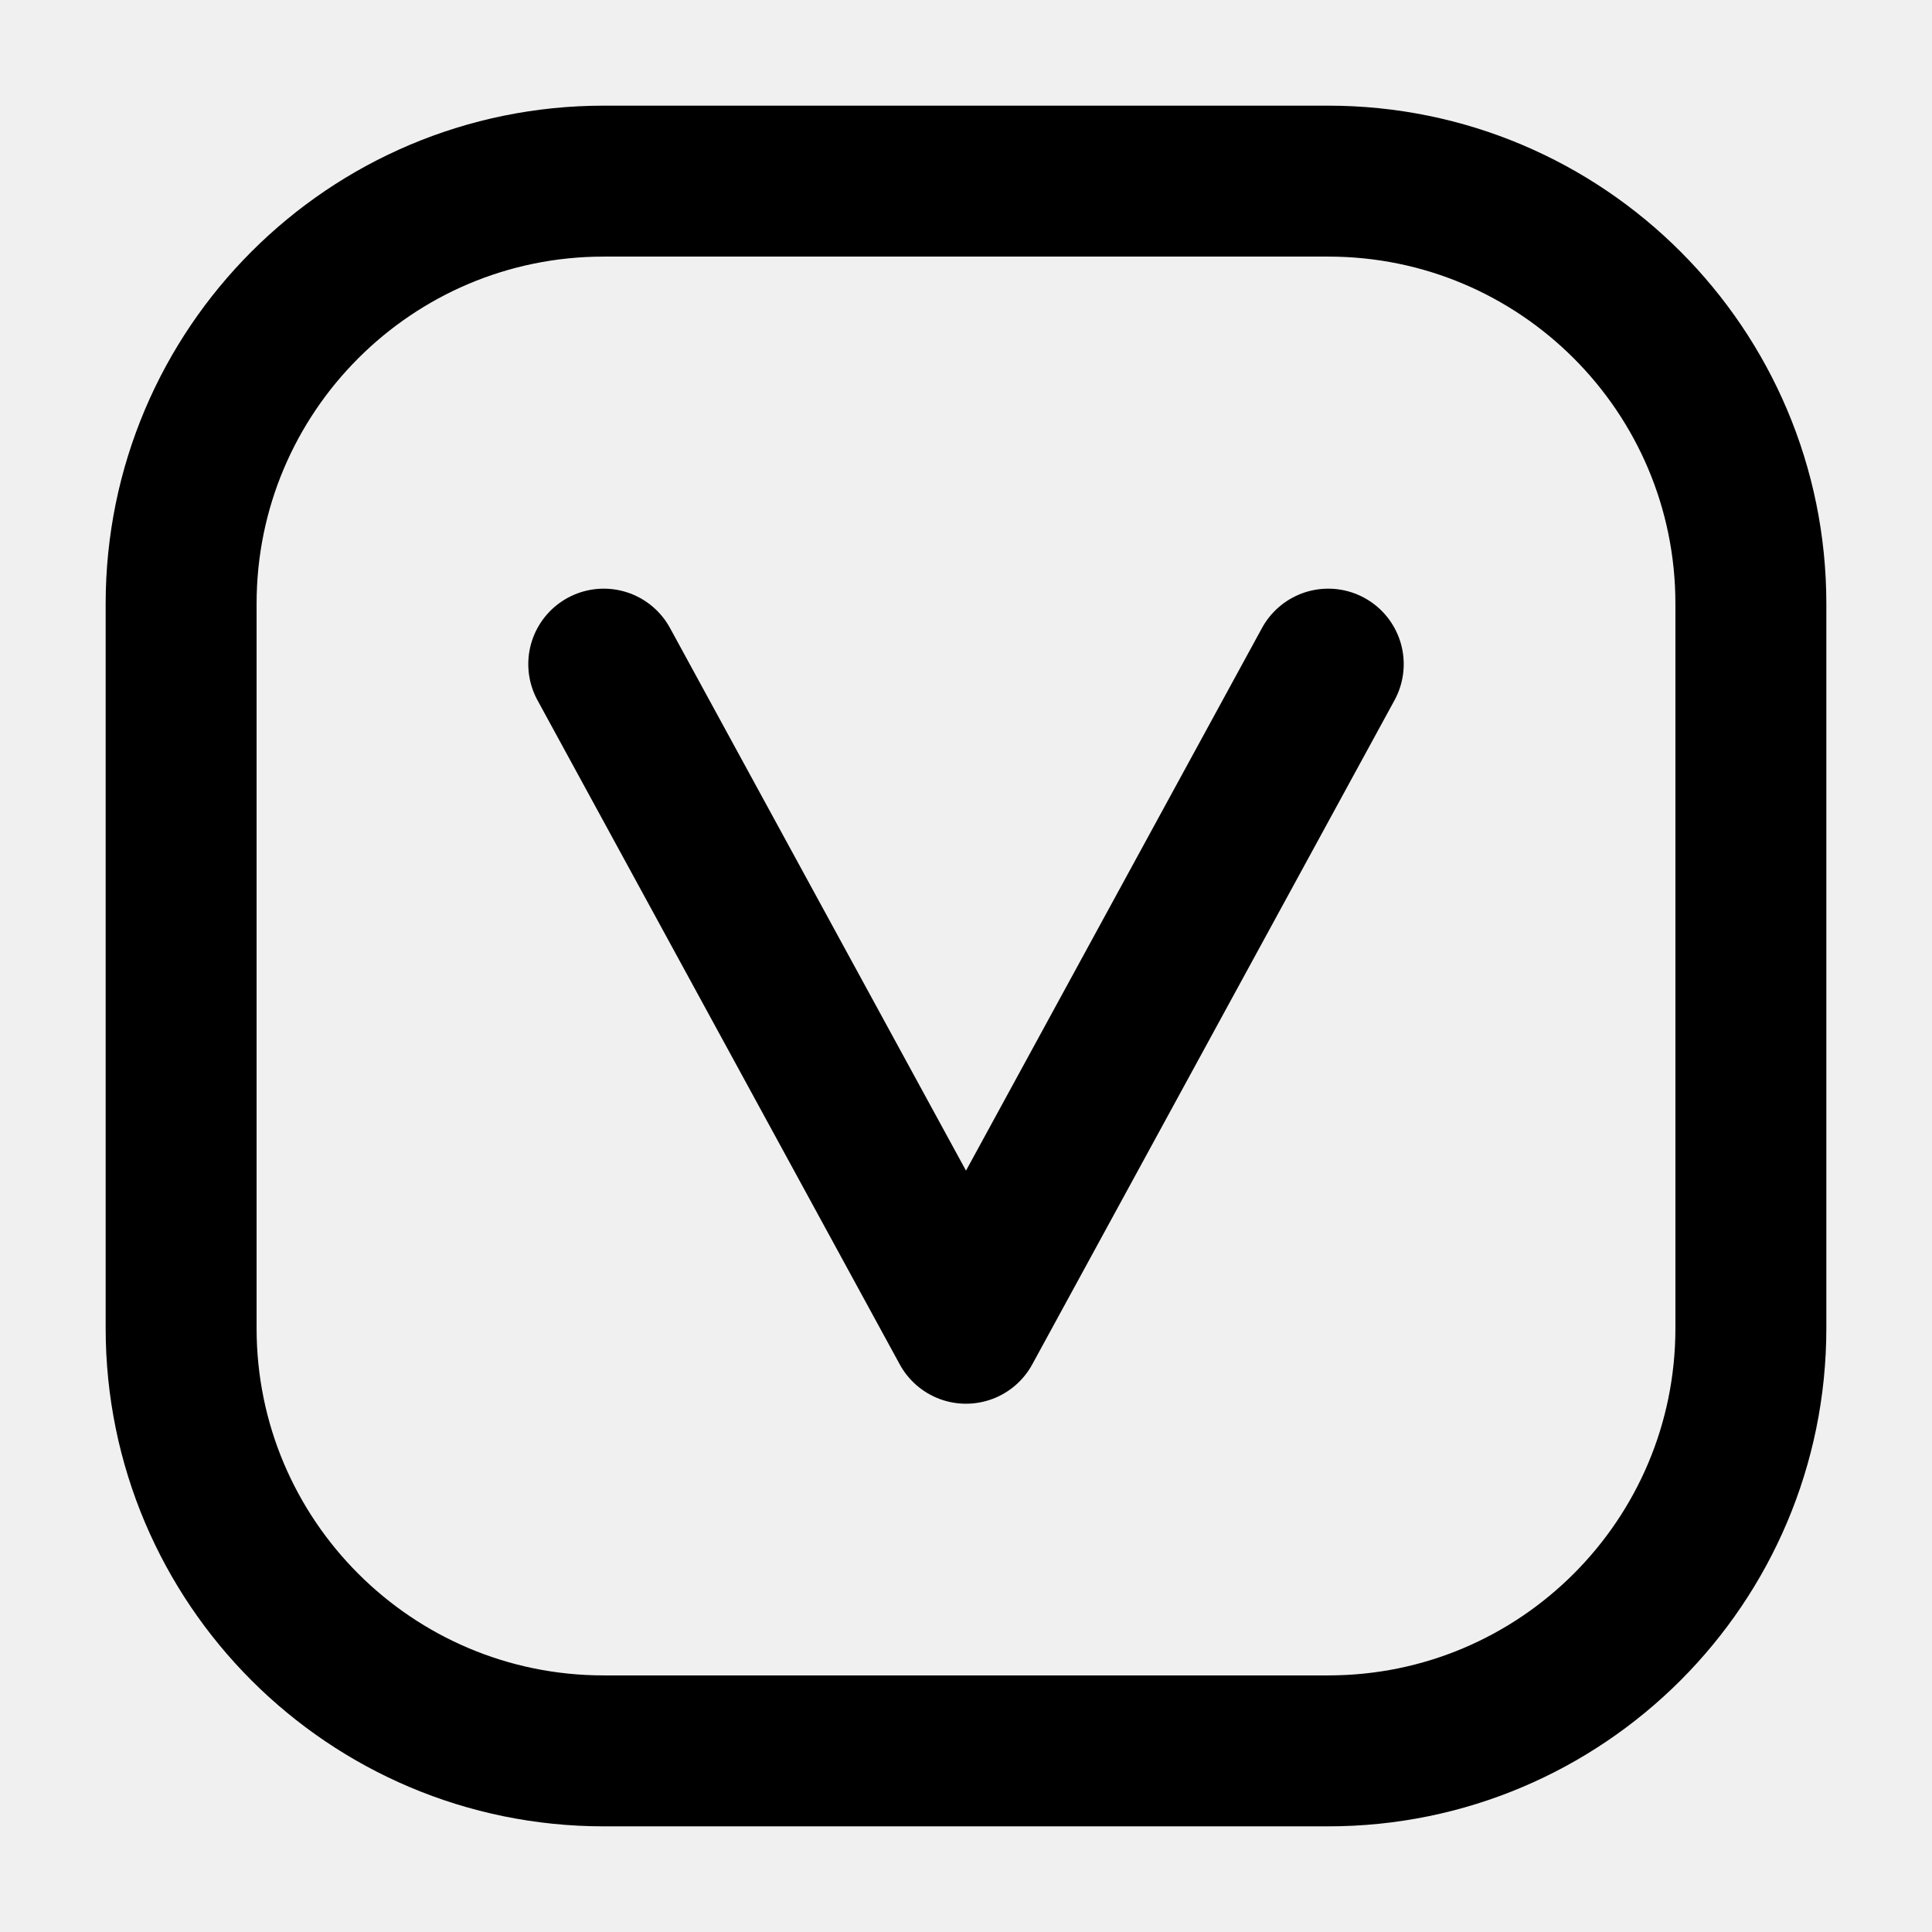
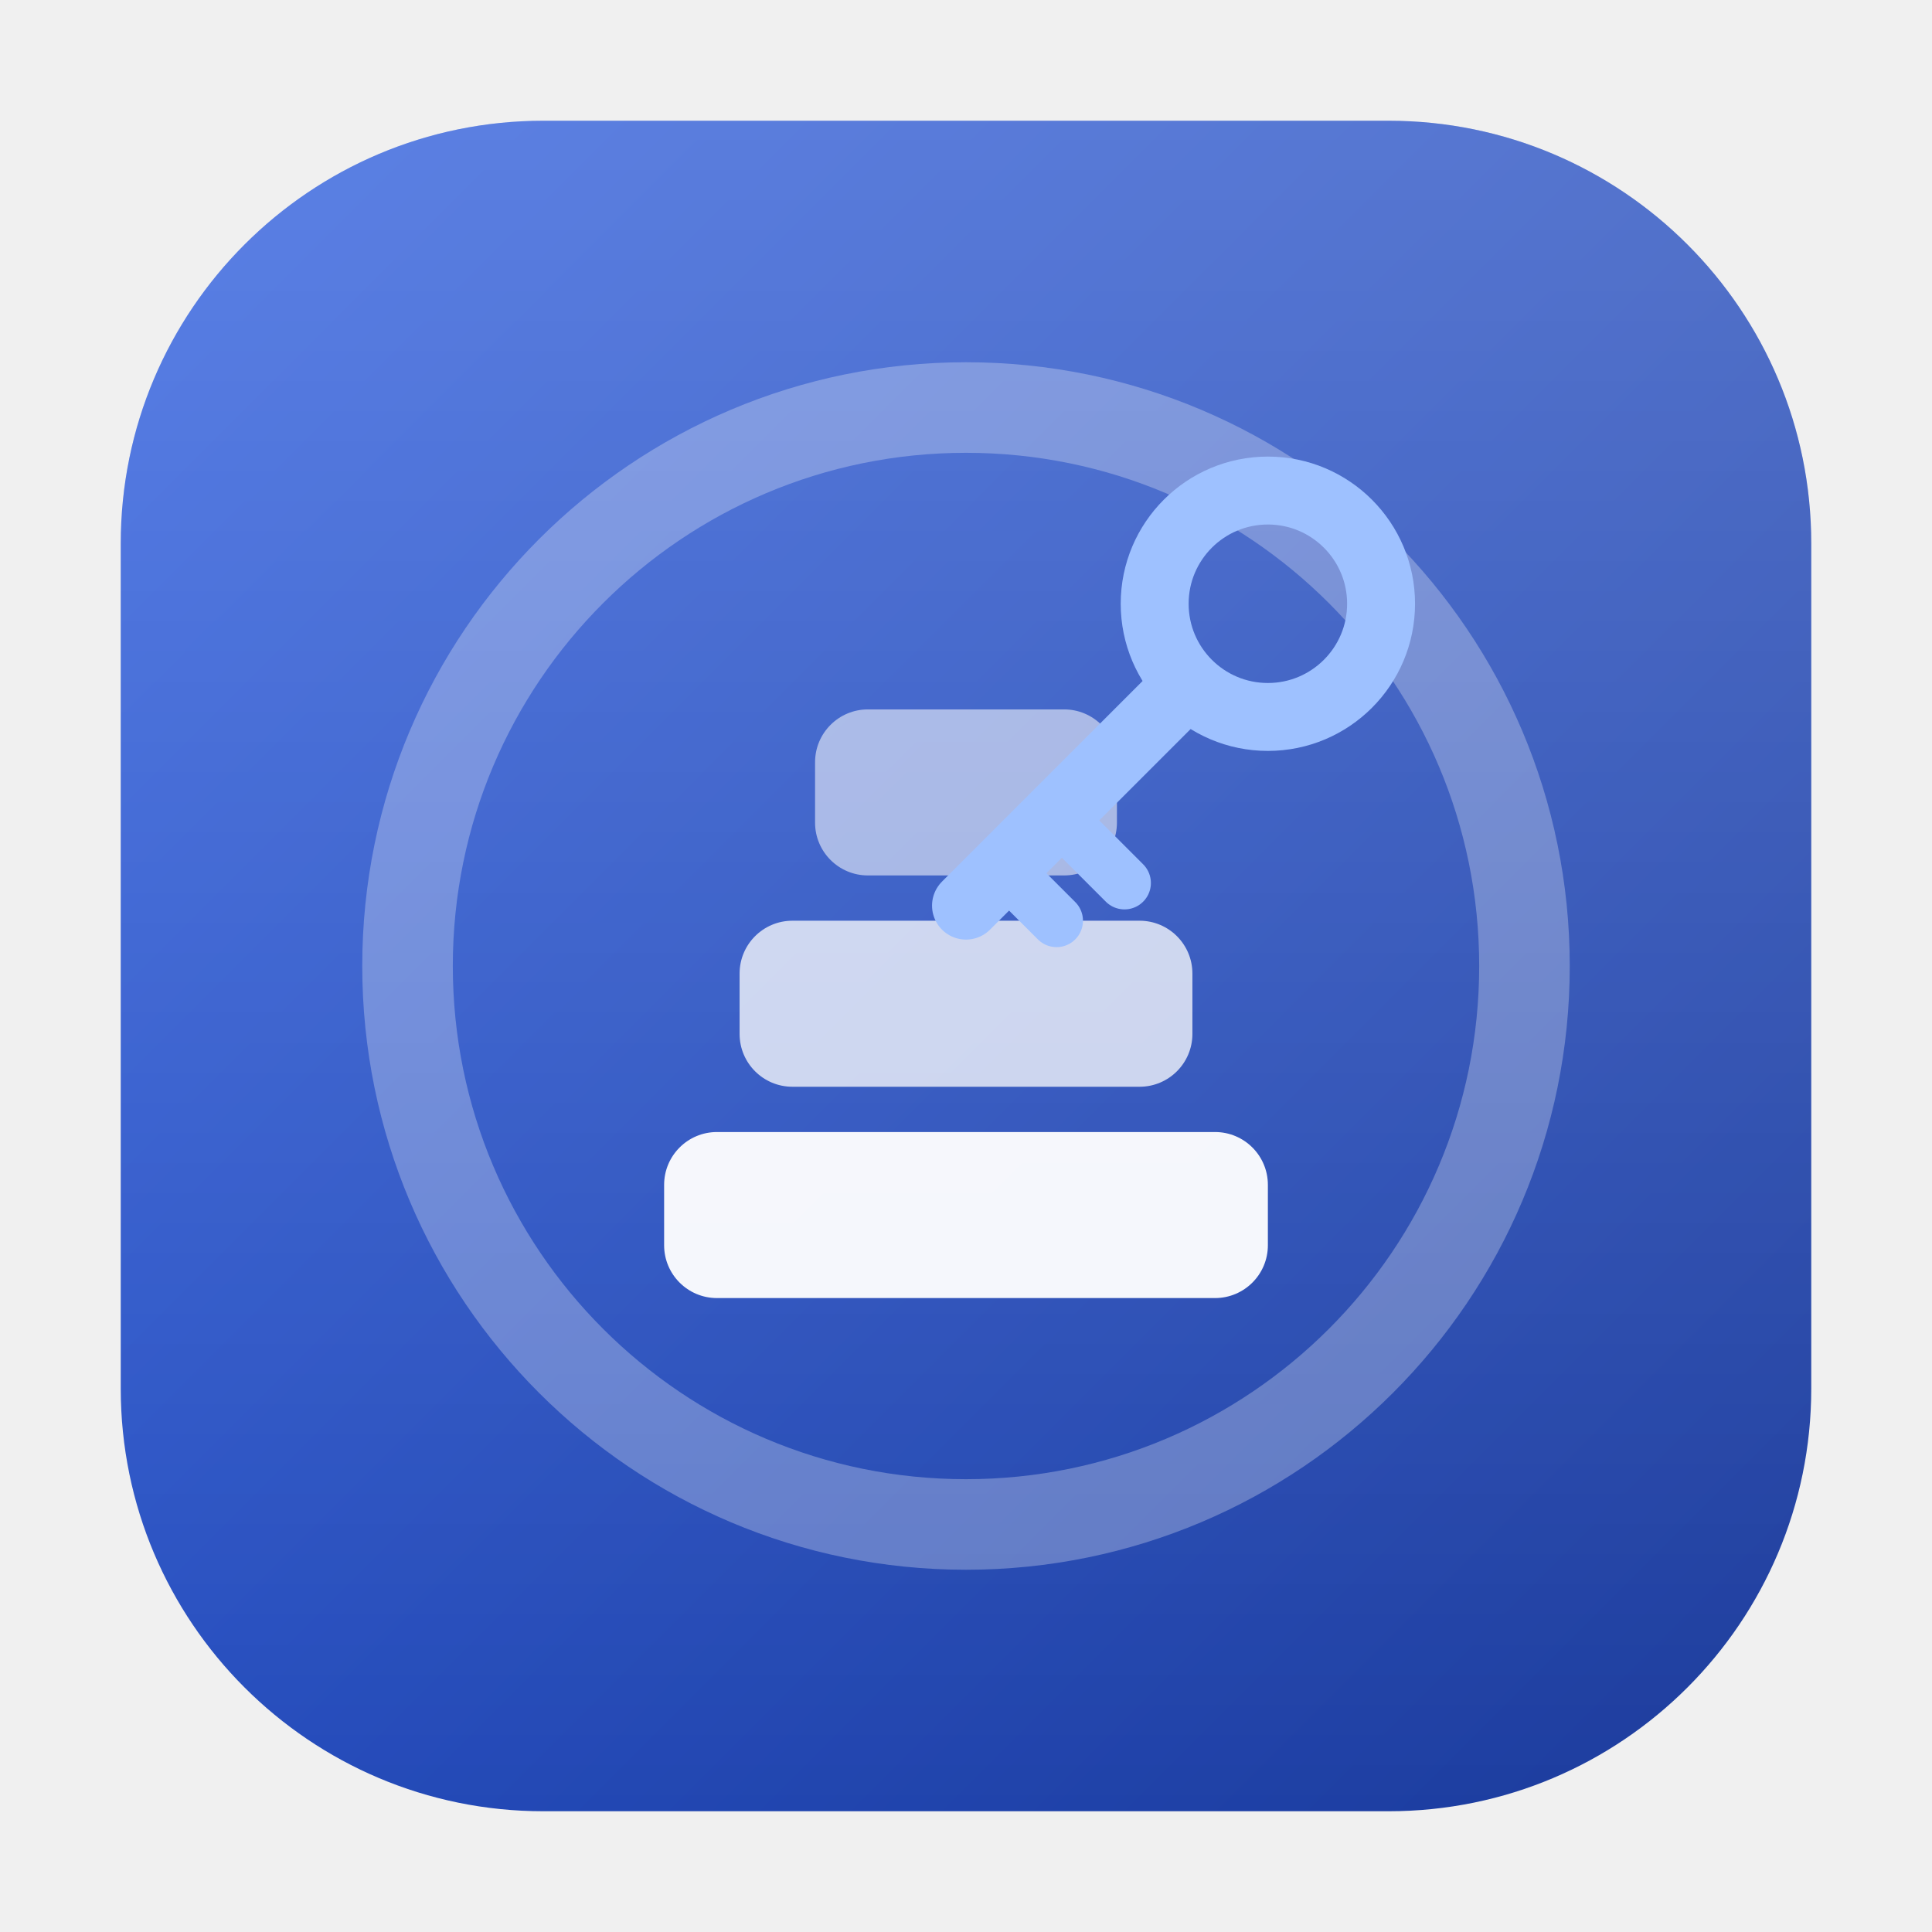
- <svg xmlns="http://www.w3.org/2000/svg" viewBox="0 0 32 32" role="img" aria-label="Varsto logo (placeholder)">
-   <rect x="3" y="3" width="26" height="26" rx="7" fill="none" stroke="currentColor" stroke-width="2.5" />
-   <path d="M10 11l6 11 6-11" fill="none" stroke="currentColor" stroke-width="2.5" stroke-linecap="round" stroke-linejoin="round" />
+ <svg xmlns="http://www.w3.org/2000/svg" viewBox="0 0 256 256" width="256" height="256" role="img" aria-label="Varsto">
+   <defs>
+     <linearGradient id="bg" x1="0" y1="0" x2="1" y2="1">
+       <stop offset="0" stop-color="#2f5fe0" />
+       <stop offset="1" stop-color="#1b3a9a" />
+     </linearGradient>
+     <linearGradient id="hi" x1="0" y1="0" x2="0" y2="1">
+       <stop offset="0" stop-color="#ffffff" stop-opacity="0.22" />
+       <stop offset="1" stop-color="#ffffff" stop-opacity="0" />
+     </linearGradient>
+   </defs>
+   <rect x="16" y="16" width="224" height="224" rx="56" fill="url(#bg)" />
+   <rect x="16" y="16" width="224" height="224" rx="56" fill="url(#hi)" />
+   <circle cx="128" cy="128" r="74" fill="none" stroke="#ffffff" stroke-opacity="0.28" stroke-width="12" />
+   <rect x="88" y="150" width="80" height="22" rx="7" fill="#ffffff" fill-opacity="0.95" />
+   <rect x="98" y="122" width="60" height="22" rx="7" fill="#ffffff" fill-opacity="0.75" />
+   <rect x="108" y="94" width="40" height="22" rx="7" fill="#ffffff" fill-opacity="0.55" />
+   <circle cx="168" cy="80" r="15" fill="none" stroke="#9ec1ff" stroke-width="9" />
+   <rect x="150" y="76" width="4" height="0" fill="none" />
+   <path d="M157 91 L128 120" stroke="#9ec1ff" stroke-width="9" stroke-linecap="round" />
+   <path d="M140 108 l9 9 M133 115 l7 7" stroke="#9ec1ff" stroke-width="7" stroke-linecap="round" />
</svg>
